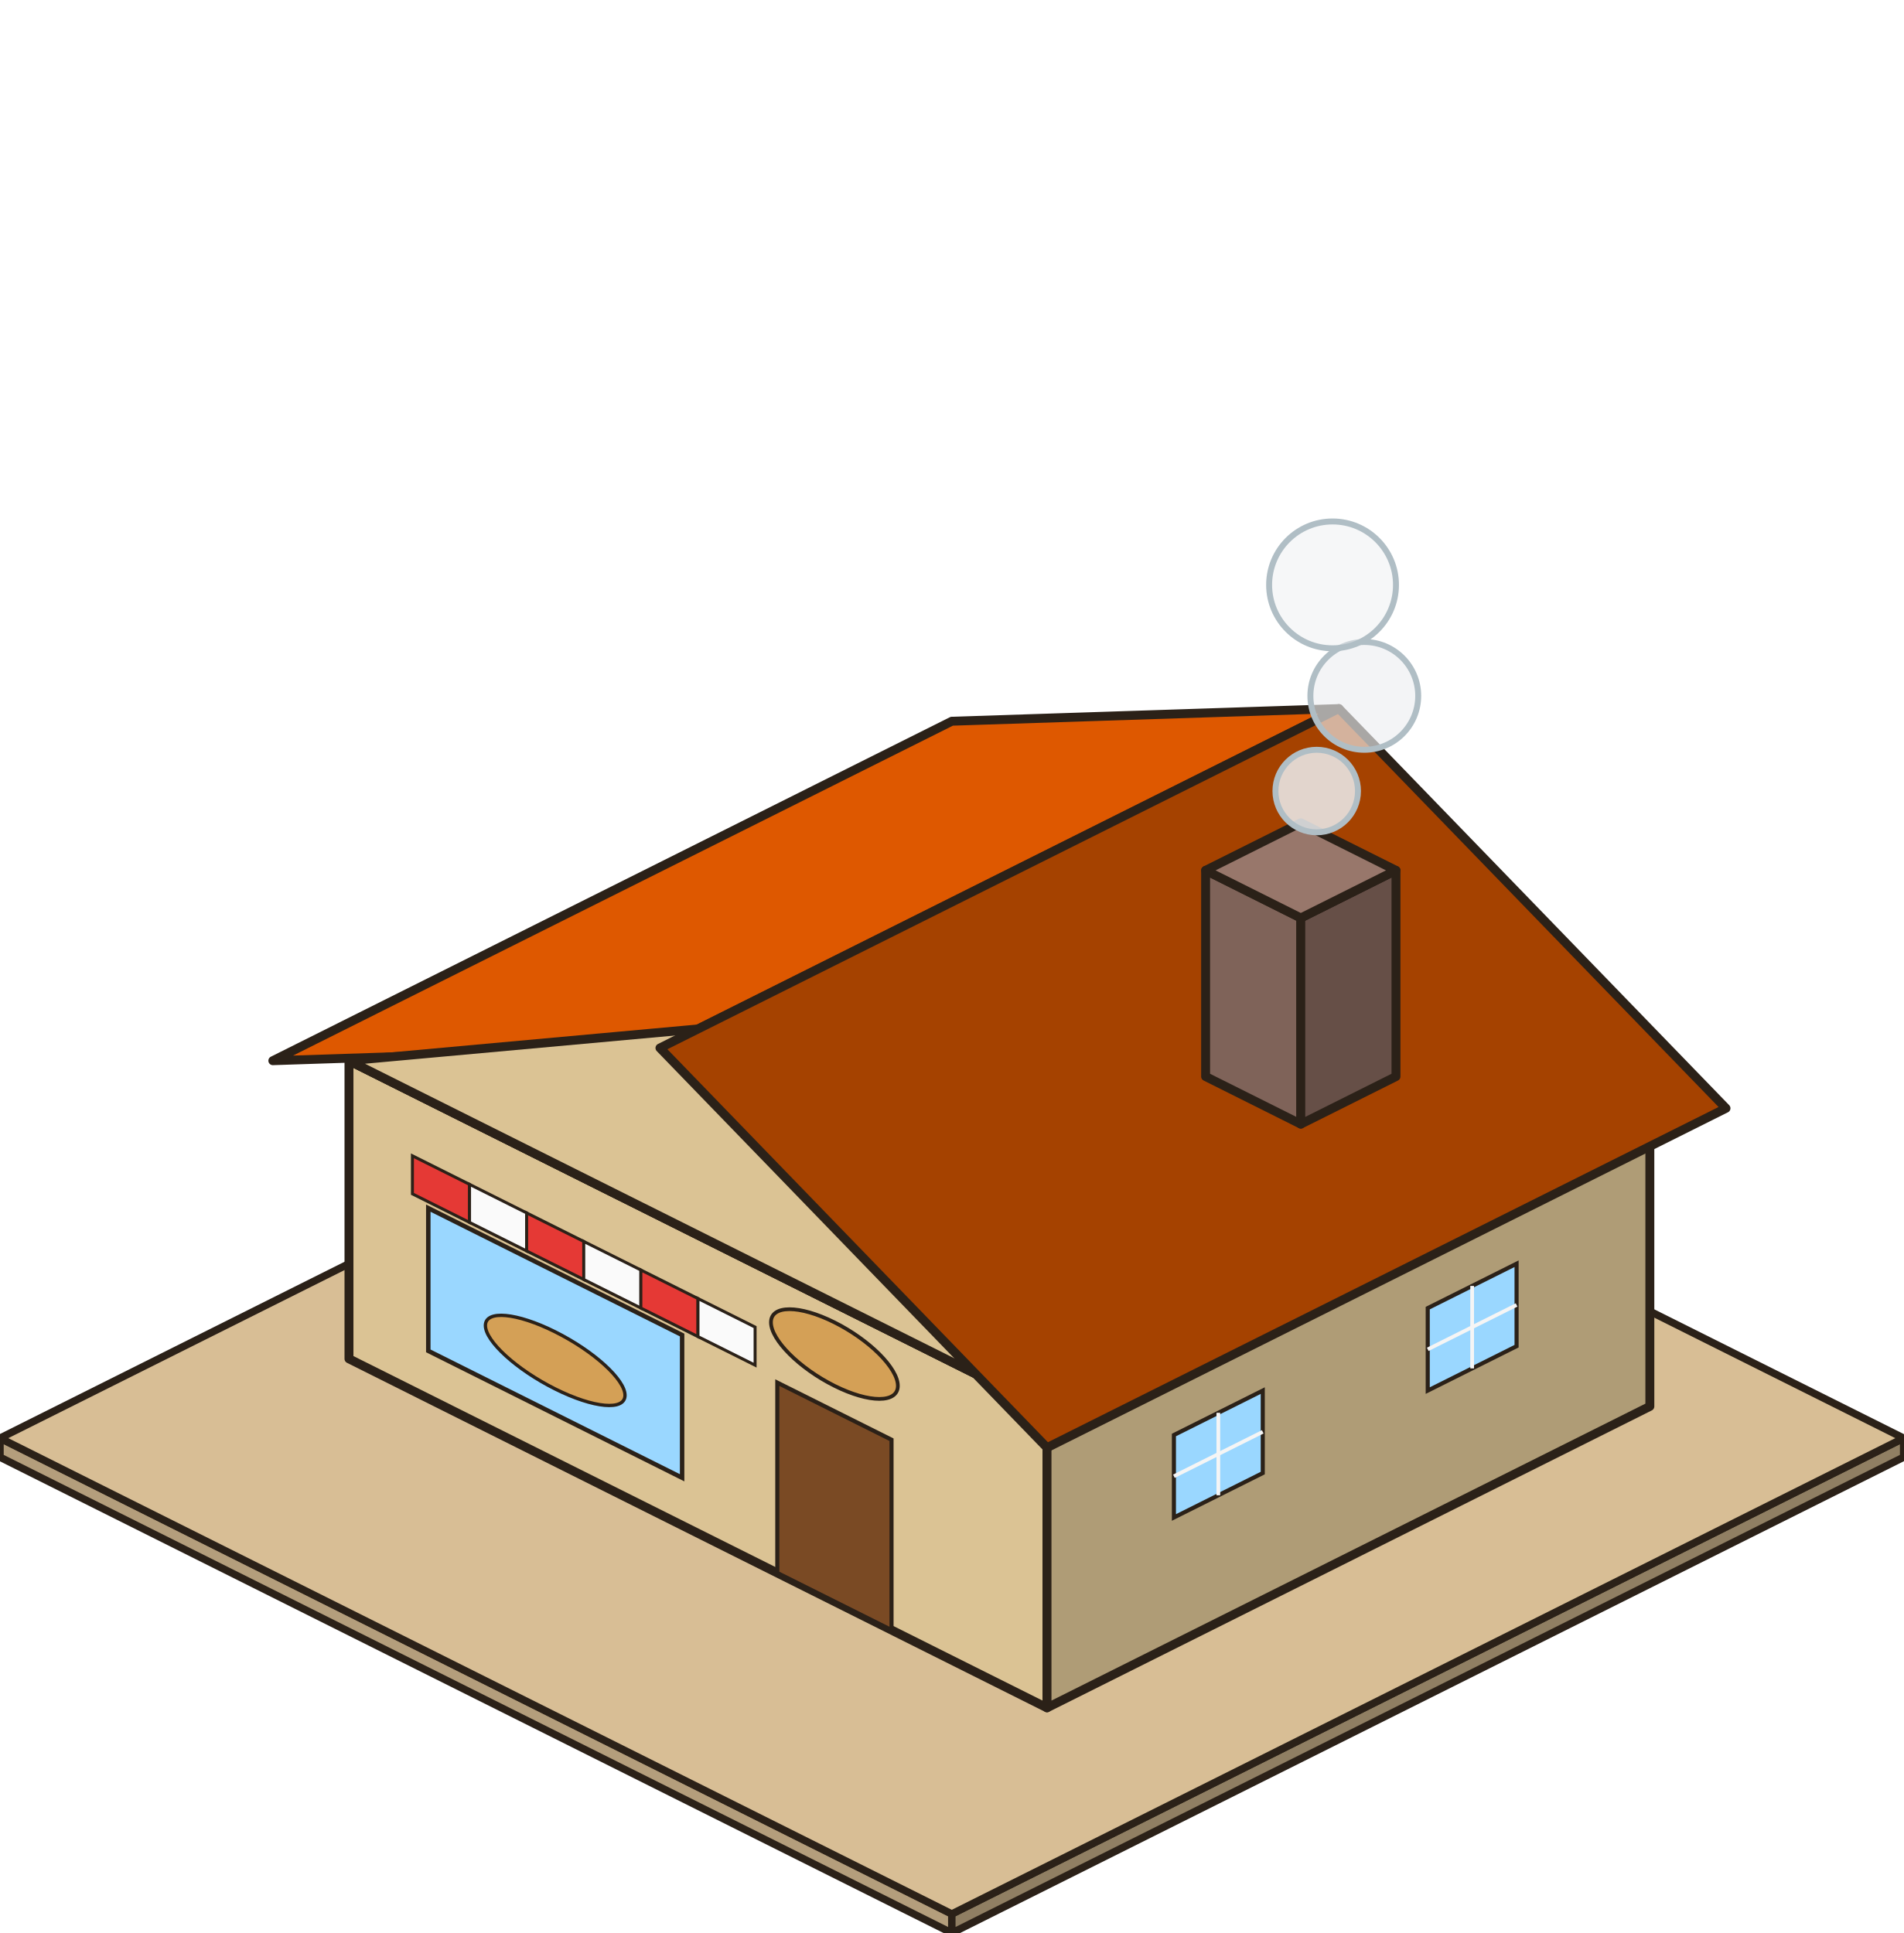
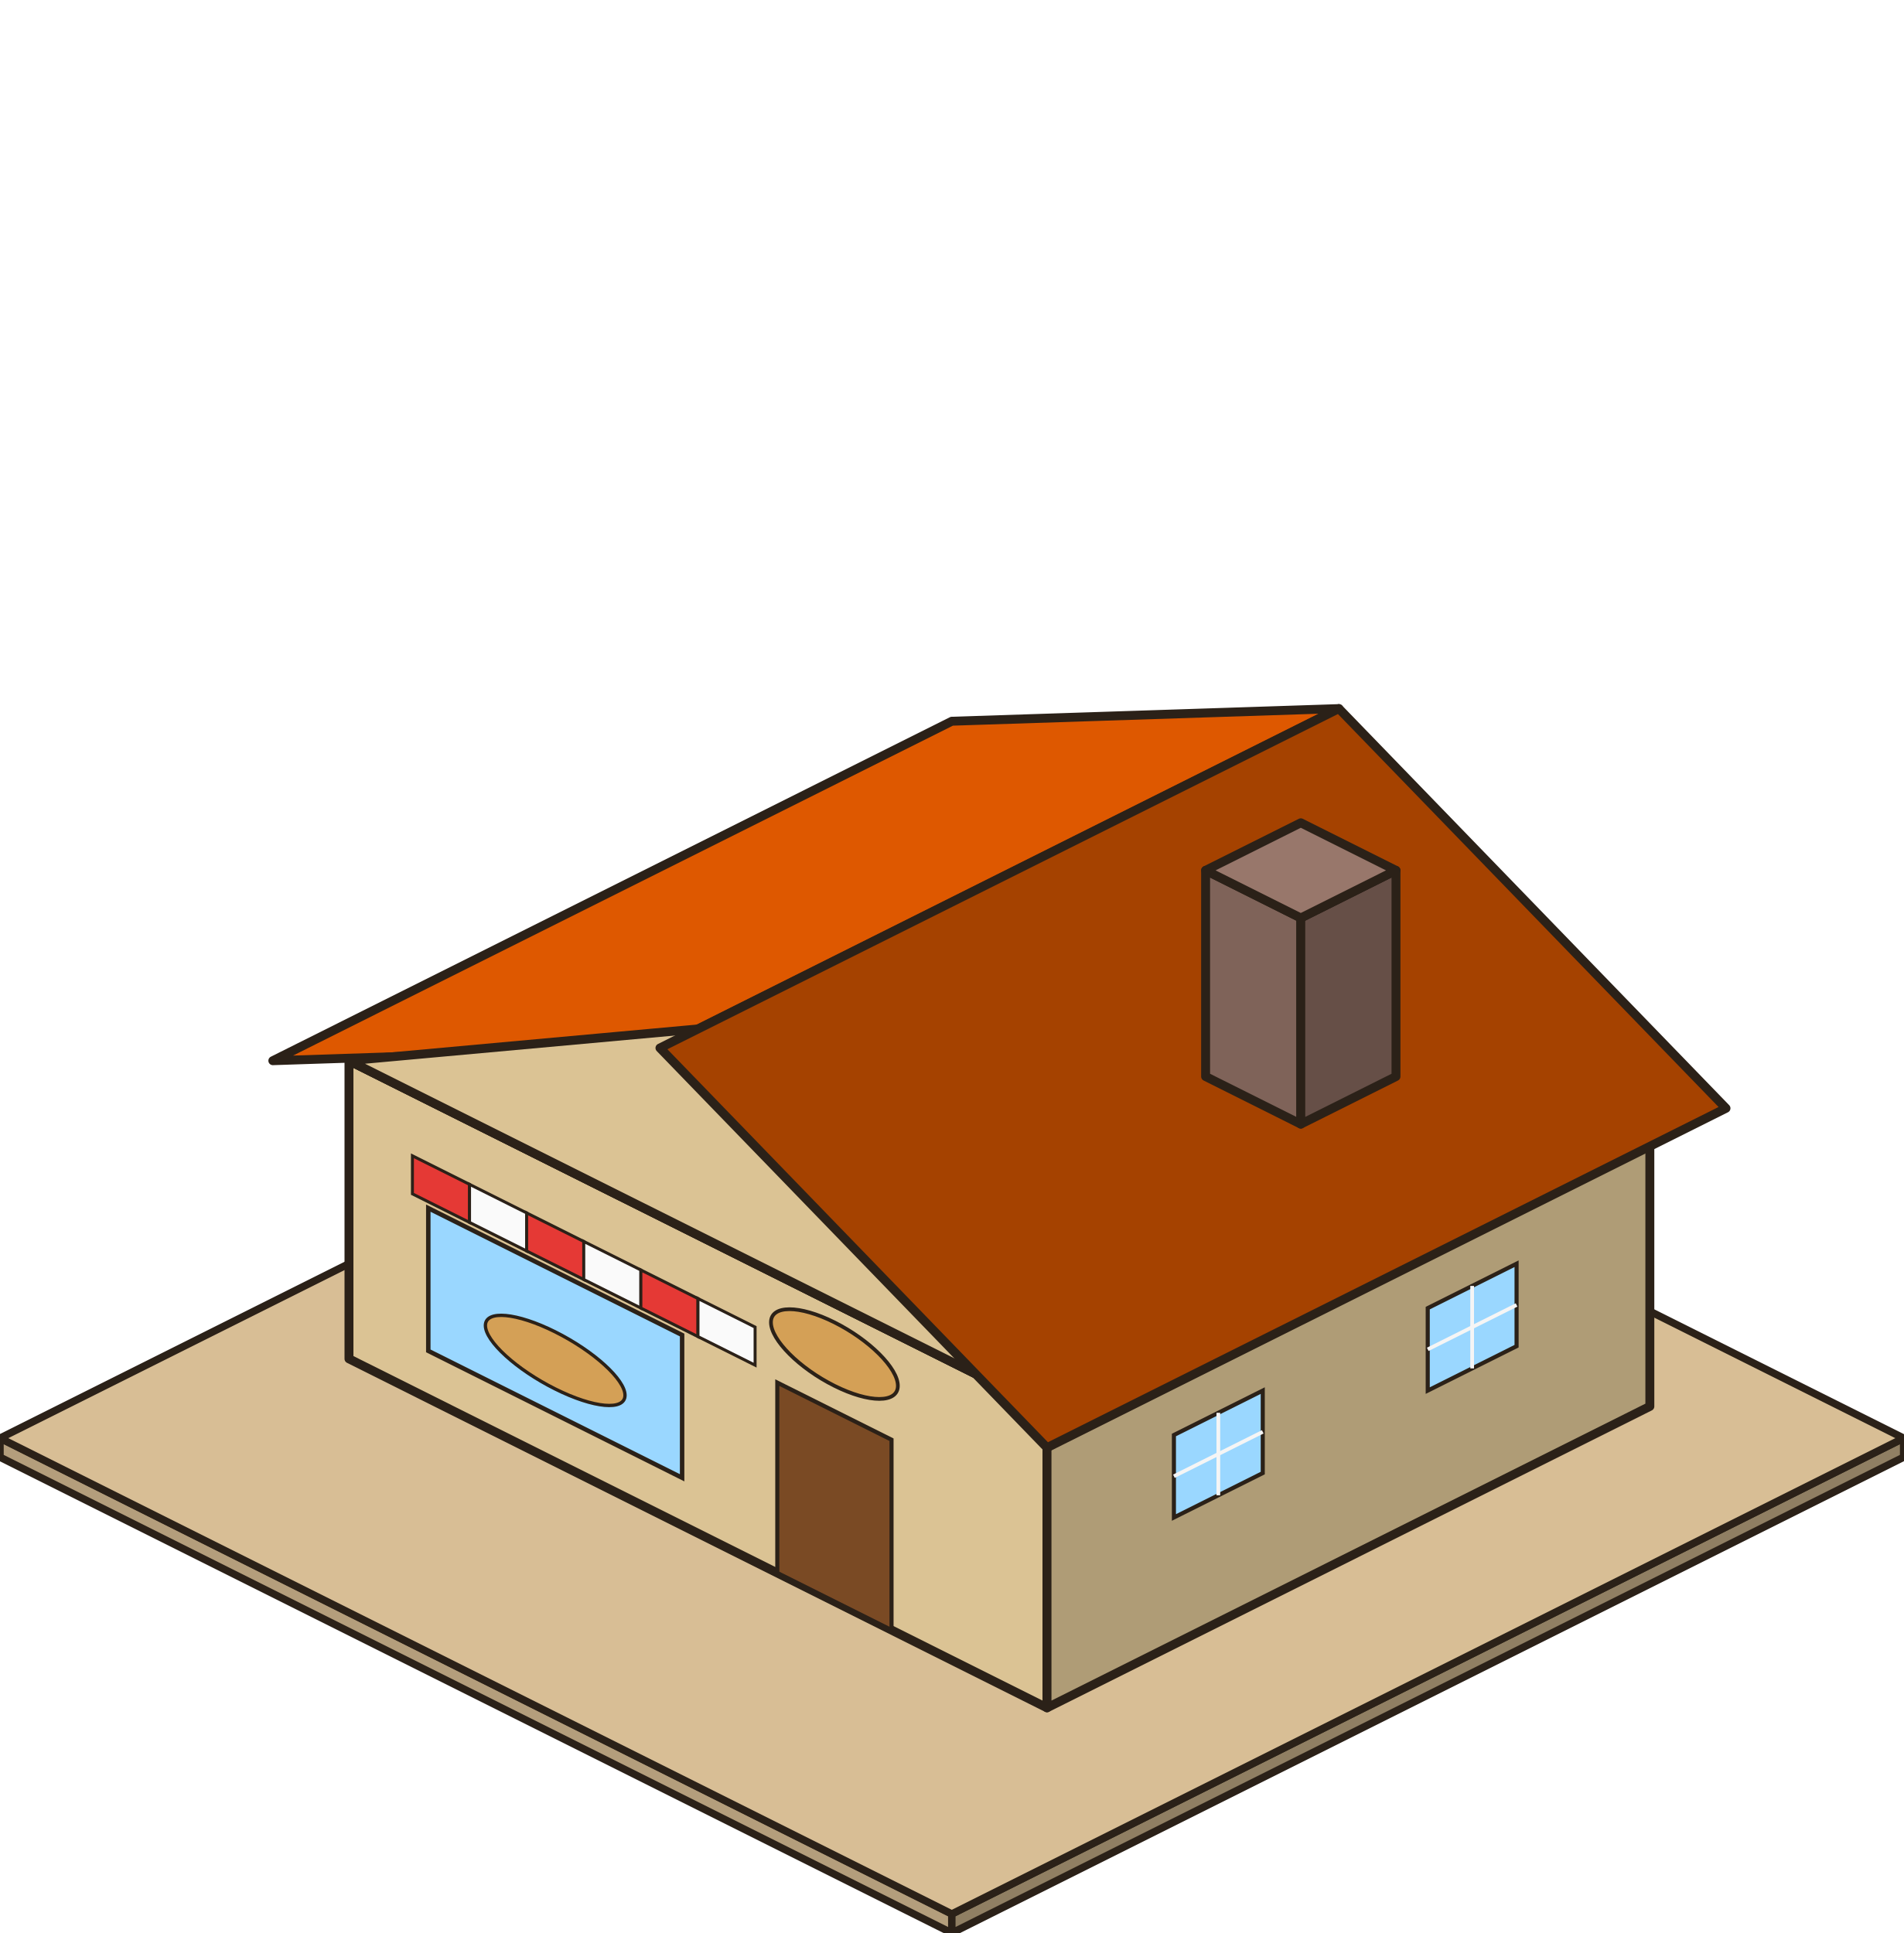
<svg xmlns="http://www.w3.org/2000/svg" viewBox="0 0 256 260" width="512" height="520">
  <polygon points="0.00,196.00 128.00,260.00 128.00,257.44 0.00,193.44" fill="#b49e7c" stroke="#2b2118" stroke-width="1" stroke-linejoin="round" />
  <polygon points="128.00,260.00 256.00,196.00 256.00,193.44 128.00,257.44" fill="#907f63" stroke="#2b2118" stroke-width="1" stroke-linejoin="round" />
  <polygon points="128.00,129.44 256.00,193.44 128.00,257.44 0.00,193.44" fill="#d8be95" stroke="#2b2118" stroke-width="1" stroke-linejoin="round" />
  <polygon points="46.93,182.77 140.80,229.71 140.80,189.60 46.93,142.67" fill="#dbc394" stroke="#2b2118" stroke-width="1.2" stroke-linejoin="round" />
  <polygon points="140.80,229.71 221.87,189.17 221.87,149.07 140.80,189.60" fill="#af9c76" stroke="#2b2118" stroke-width="1.2" stroke-linejoin="round" />
  <polygon points="128.00,102.13 221.87,149.07 140.80,189.60 46.93,142.67" fill="#ffeab1" stroke="#2b2118" stroke-width="1.2" stroke-linejoin="round" />
  <g transform="matrix(42.667,21.333,0.000,-42.667,46.93,182.77)">
    <rect x="0.25" y="0.15" width="0.8" height="0.45" fill="#9ad7ff" stroke="#2b2118" stroke-width="1.2" vector-effect="non-scaling-stroke" />
    <ellipse cx="0.65" cy="0.32" rx="0.22" ry="0.09" fill="#d4a056" stroke="#2b2118" stroke-width="0.9" vector-effect="non-scaling-stroke" />
    <rect x="0.20" y="0.62" width="0.18" height="0.12" fill="#e53935" stroke="#2b2118" stroke-width="0.8" vector-effect="non-scaling-stroke" />
    <rect x="0.38" y="0.62" width="0.18" height="0.12" fill="#fafafa" stroke="#2b2118" stroke-width="0.8" vector-effect="non-scaling-stroke" />
    <rect x="0.56" y="0.62" width="0.18" height="0.12" fill="#e53935" stroke="#2b2118" stroke-width="0.8" vector-effect="non-scaling-stroke" />
    <rect x="0.74" y="0.62" width="0.18" height="0.12" fill="#fafafa" stroke="#2b2118" stroke-width="0.8" vector-effect="non-scaling-stroke" />
    <rect x="0.92" y="0.62" width="0.18" height="0.12" fill="#e53935" stroke="#2b2118" stroke-width="0.8" vector-effect="non-scaling-stroke" />
    <rect x="1.10" y="0.62" width="0.18" height="0.12" fill="#fafafa" stroke="#2b2118" stroke-width="0.8" vector-effect="non-scaling-stroke" />
    <rect x="1.35" y="0" width="0.36" height="0.6" fill="#7a4a24" stroke="#2b2118" stroke-width="1.1" vector-effect="non-scaling-stroke" />
    <ellipse cx="1.53" cy="0.78" rx="0.2" ry="0.1" fill="#d4a056" stroke="#2b2118" stroke-width="1" vector-effect="non-scaling-stroke" />
  </g>
  <g transform="matrix(42.667,-21.333,0.000,-42.667,140.80,229.71)">
    <rect x="0.4" y="0.4" width="0.28" height="0.26" fill="#9ad7ff" stroke="#2b2118" stroke-width="1.1" vector-effect="non-scaling-stroke" />
    <line x1="0.54" y1="0.4" x2="0.54" y2="0.66" stroke="#f5f5f5" stroke-width="1" vector-effect="non-scaling-stroke" />
    <line x1="0.4" y1="0.53" x2="0.68" y2="0.53" stroke="#f5f5f5" stroke-width="1" vector-effect="non-scaling-stroke" />
  </g>
  <g transform="matrix(42.667,-21.333,0.000,-42.667,140.80,229.71)">
    <rect x="1.2" y="0.4" width="0.28" height="0.26" fill="#9ad7ff" stroke="#2b2118" stroke-width="1.1" vector-effect="non-scaling-stroke" />
    <line x1="1.34" y1="0.4" x2="1.34" y2="0.66" stroke="#f5f5f5" stroke-width="1" vector-effect="non-scaling-stroke" />
    <line x1="1.2" y1="0.53" x2="1.48" y2="0.53" stroke="#f5f5f5" stroke-width="1" vector-effect="non-scaling-stroke" />
  </g>
  <polygon points="128.00,97.01 36.69,142.67 88.75,140.96 180.05,95.31" fill="#de5800" stroke="#2b2118" stroke-width="1.2" stroke-linejoin="round" />
  <polygon points="46.93,142.67 140.80,189.60 93.87,138.40" fill="#dbc394" stroke="#2b2118" stroke-width="1.2" stroke-linejoin="round" />
  <polygon points="232.11,149.07 140.80,194.72 88.75,140.96 180.05,95.31" fill="#a54200" stroke="#2b2118" stroke-width="1.2" stroke-linejoin="round" />
  <polygon points="162.13,144.80 174.93,151.20 174.93,123.47 162.13,117.07" fill="#7f6359" stroke="#2b2118" stroke-width="1.2" stroke-linejoin="round" />
  <polygon points="174.93,151.20 187.73,144.80 187.73,117.07 174.93,123.47" fill="#664f47" stroke="#2b2118" stroke-width="1.2" stroke-linejoin="round" />
  <polygon points="174.93,110.67 187.73,117.07 174.93,123.47 162.13,117.07" fill="#98776b" stroke="#2b2118" stroke-width="1.2" stroke-linejoin="round" />
-   <circle cx="177.07" cy="106.40" r="5.55" fill="#eceff1" fill-opacity="0.85" stroke="#b0bec5" stroke-width="0.8" />
-   <circle cx="183.47" cy="93.60" r="7.25" fill="#eceff1" fill-opacity="0.65" stroke="#b0bec5" stroke-width="0.8" />
-   <circle cx="179.20" cy="78.67" r="8.53" fill="#eceff1" fill-opacity="0.45" stroke="#b0bec5" stroke-width="0.8" />
</svg>
